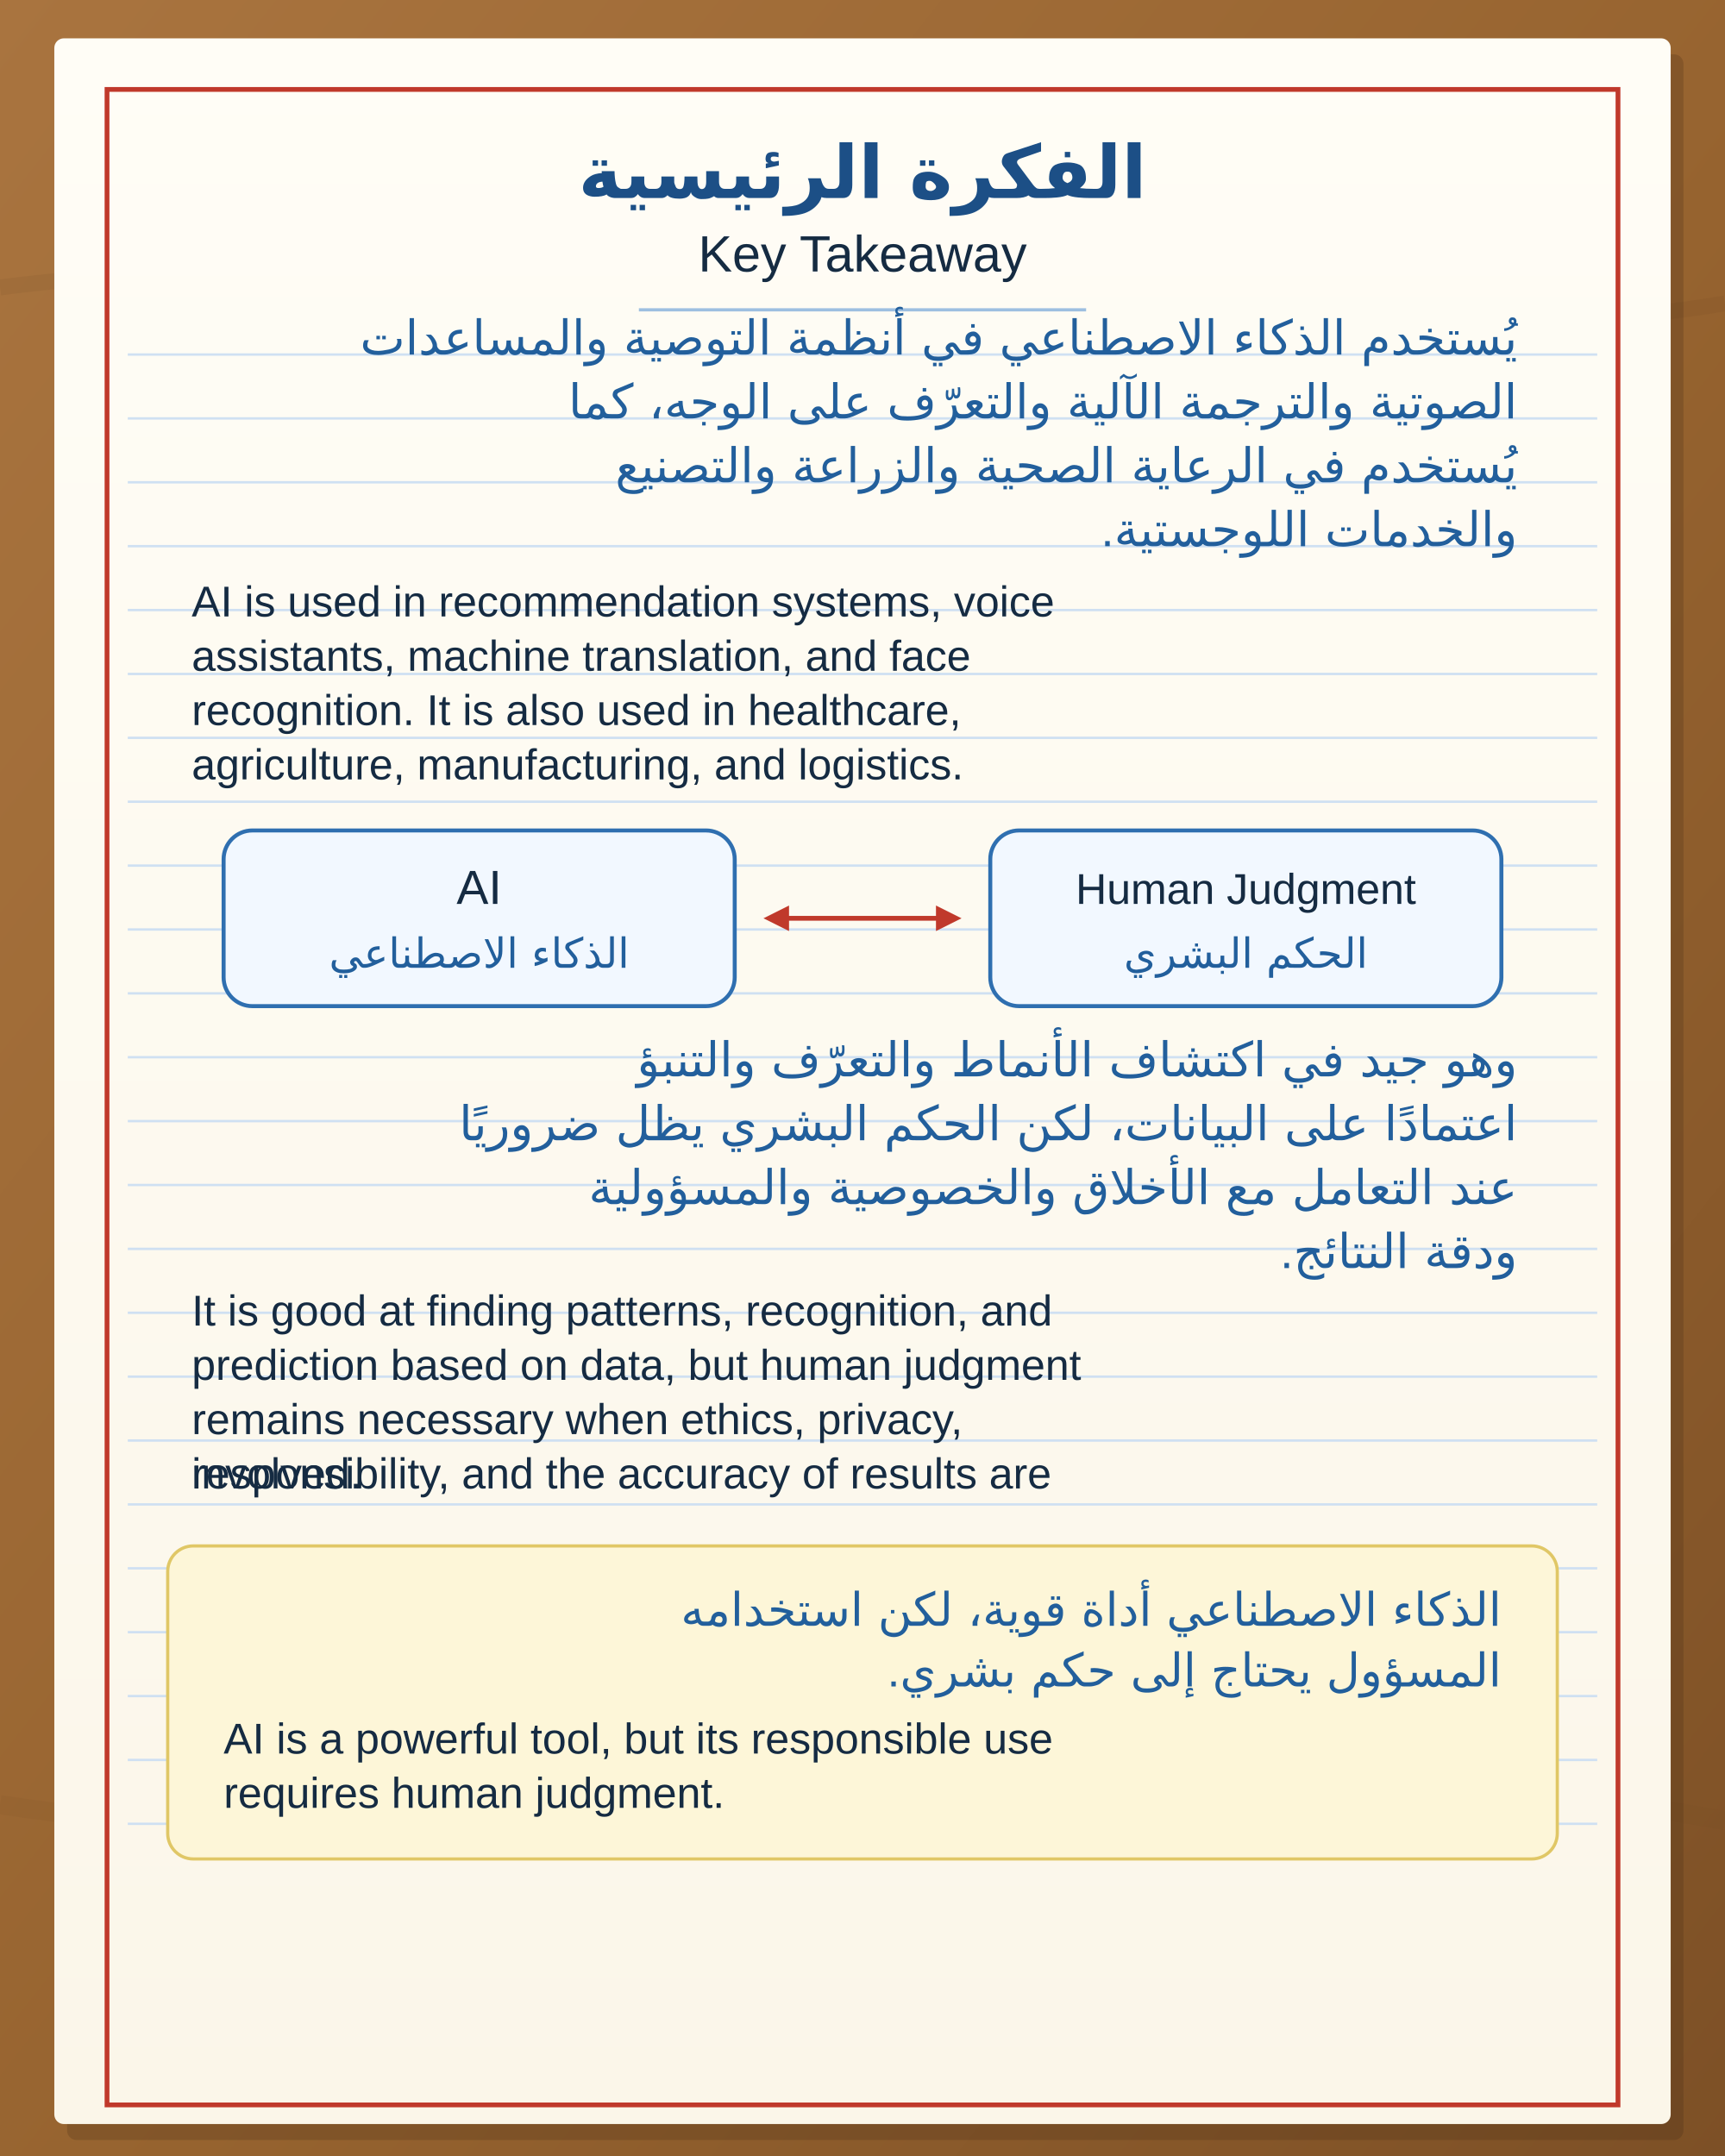
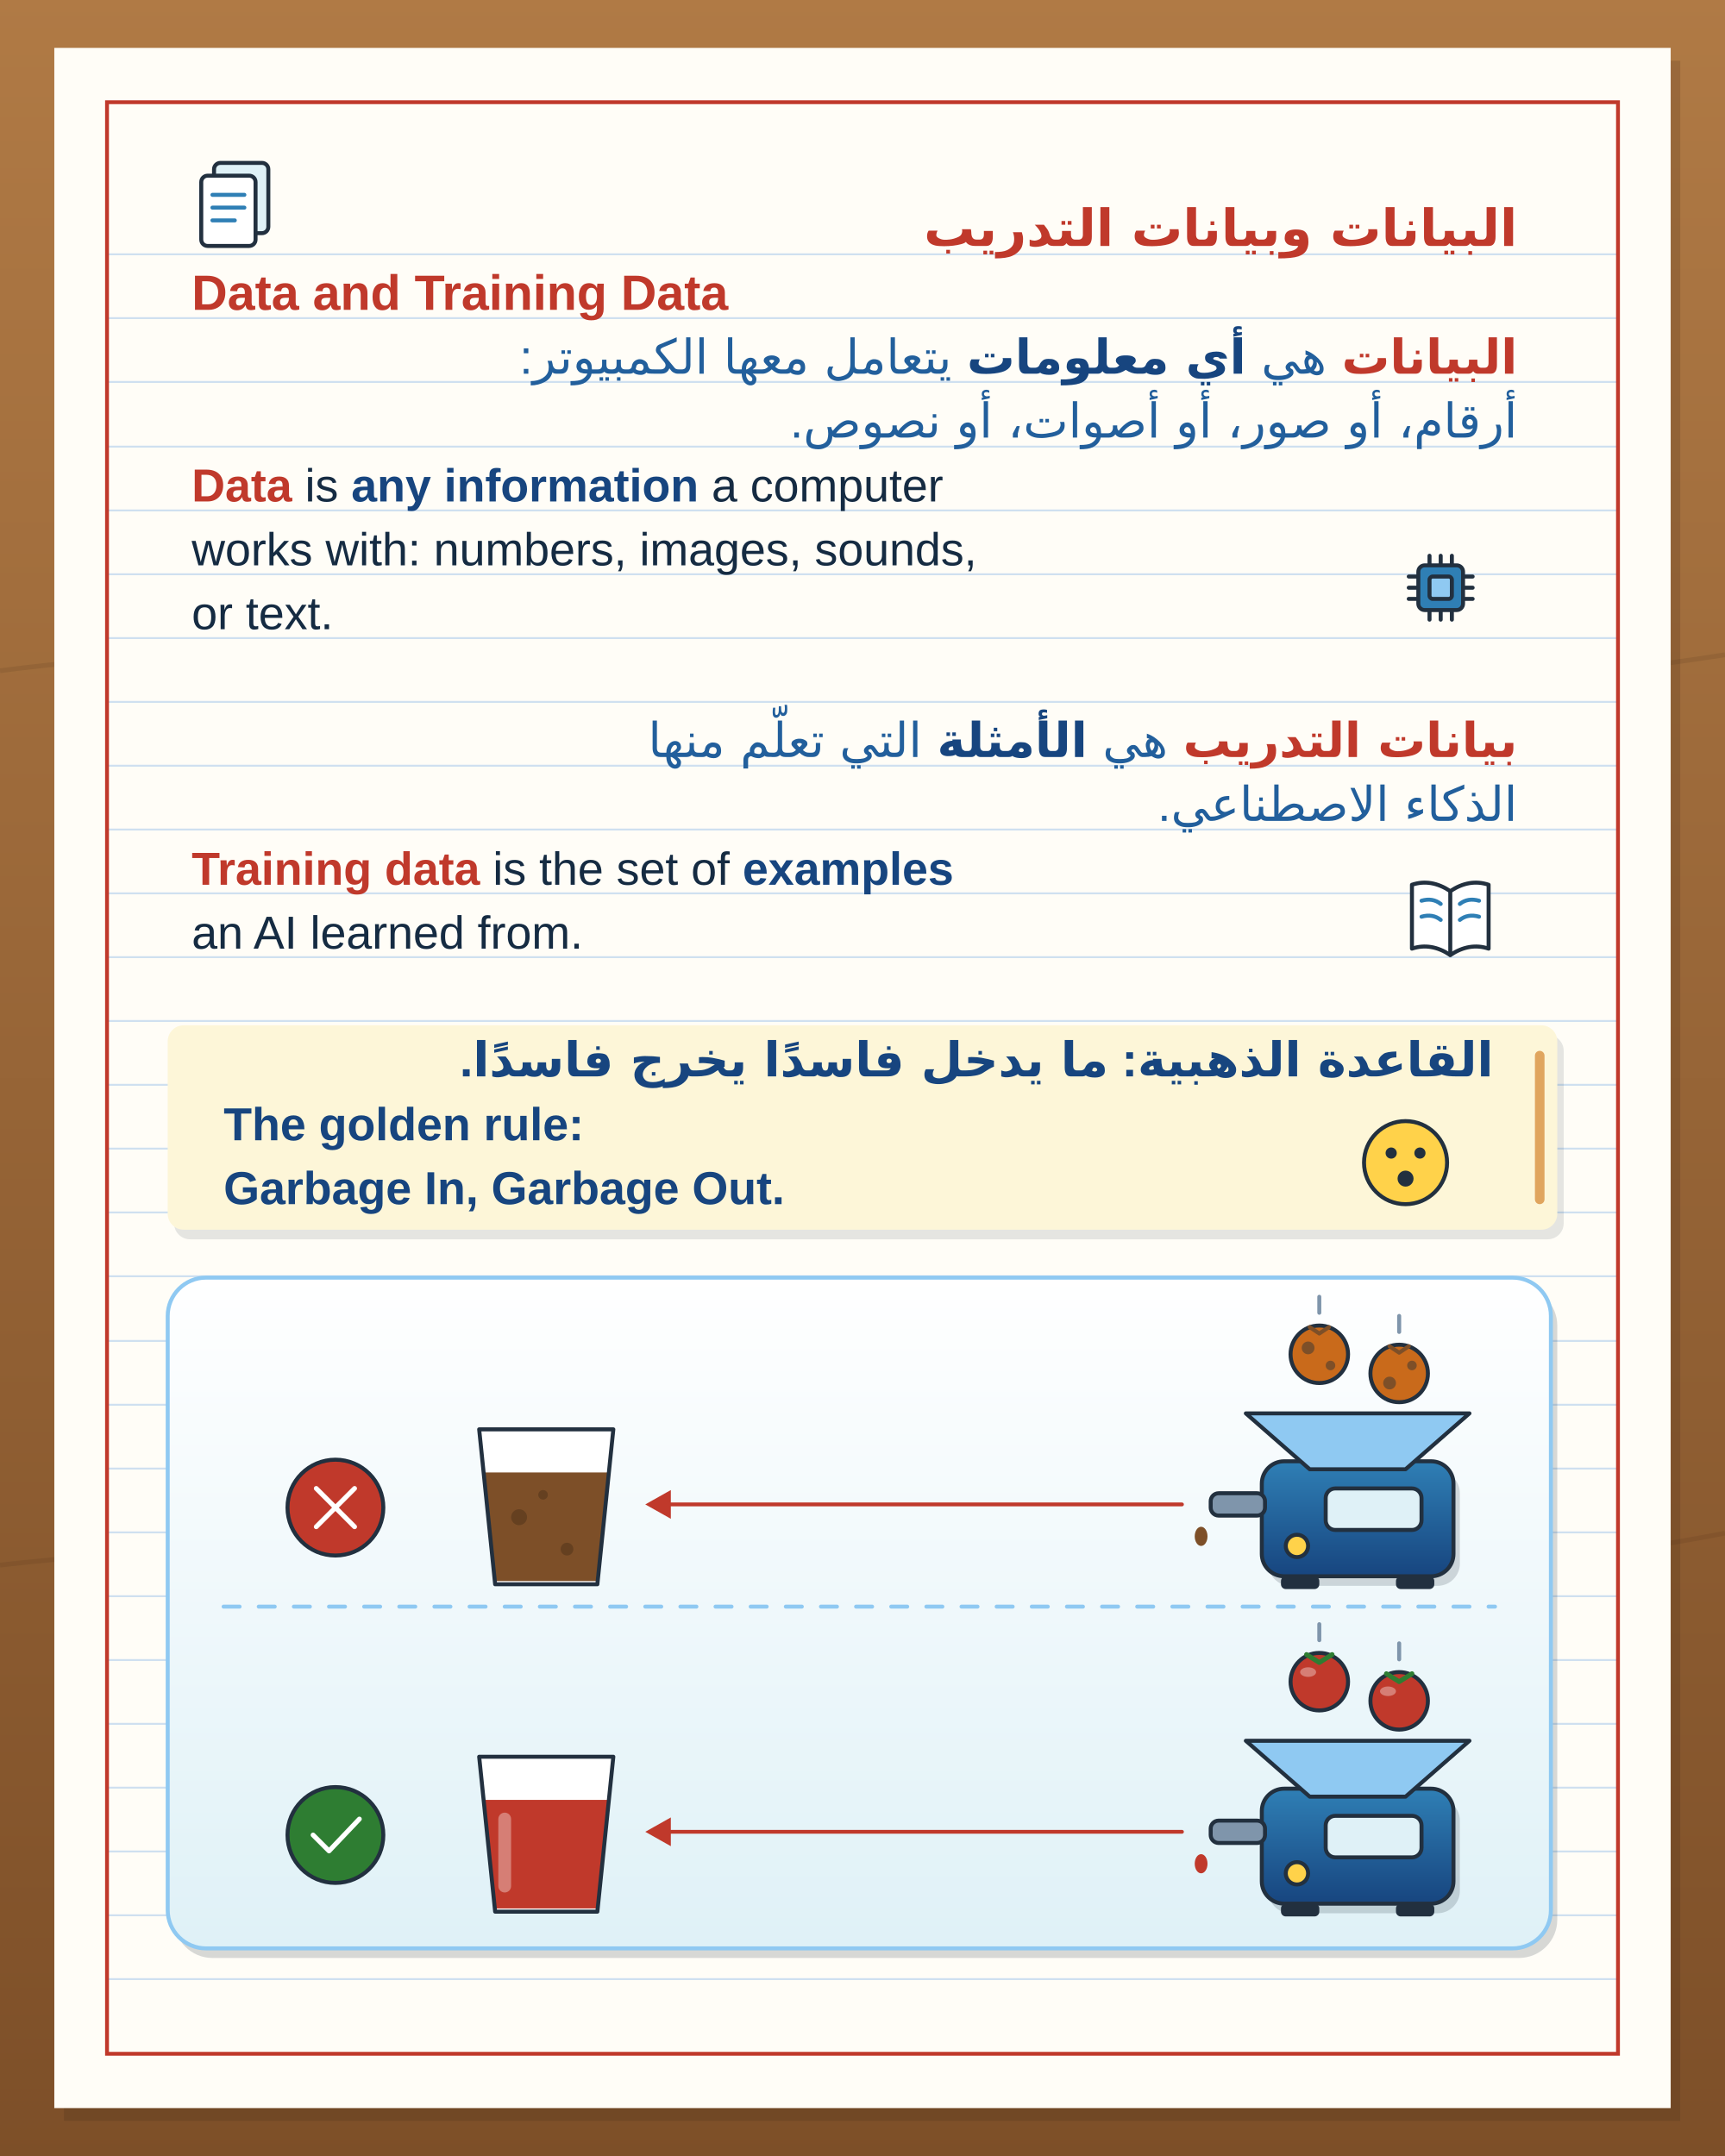
<svg xmlns="http://www.w3.org/2000/svg" width="1080" height="1350" viewBox="0 0 1080 1350" preserveAspectRatio="xMidYMid meet" style="width:100%;height:auto;max-width:1080px;display:block;margin:0 auto;">
  <defs>
-     <linearGradient id="ktWoodGrad" x1="0" y1="0" x2="1" y2="1">
-       <stop offset="0%" stop-color="#a9743f" />
-       <stop offset="55%" stop-color="#96632f" />
-       <stop offset="100%" stop-color="#7d5026" />
+     <linearGradient id="pmDesk" x1="0" y1="0" x2="0" y2="1">
+       <stop offset="0" stop-color="#b07a45" />
+       <stop offset="1" stop-color="#7d4f28" />
    </linearGradient>
-     <linearGradient id="ktPaperGrad" x1="0" y1="0" x2="0" y2="1">
-       <stop offset="0%" stop-color="#fffdf6" />
-       <stop offset="100%" stop-color="#fbf6e9" />
+     <pattern id="pmRules" x="0" y="120" width="1080" height="40" patternUnits="userSpaceOnUse">
+       <line x1="0" y1="39.5" x2="1080" y2="39.5" stroke="#cfe0f0" stroke-width="1.4" />
+     </pattern>
+   </defs>
+   <rect x="0" y="0" width="1080" height="1350" fill="url(#pmDesk)" />
+   <path d="M0 420 C 300 380, 700 470, 1080 410" fill="none" stroke="#3a2411" stroke-width="3" opacity=".12" />
+   <path d="M0 980 C 350 940, 720 1030, 1080 960" fill="none" stroke="#3a2411" stroke-width="3" opacity=".12" />
+   <rect x="40" y="38" width="1012" height="1290" fill="#3a2411" opacity=".18" />
+   <rect x="34" y="30" width="1012" height="1290" fill="#fffdf7" />
+   <rect x="67" y="120" width="946" height="1152" fill="url(#pmRules)" />
+   <rect x="67" y="64" width="946" height="1222" fill="none" stroke="#c0392b" stroke-width="2.4" />
+   <defs>
+     <linearGradient id="ilBack" x1="0" y1="0" x2="0" y2="1">
+       <stop offset="0" stop-color="#ffffff" />
+       <stop offset="1" stop-color="#dff1f7" />
+     </linearGradient>
+     <linearGradient id="ilBody" x1="0" y1="0" x2="0" y2="1">
+       <stop offset="0" stop-color="#2f7fb5" />
+       <stop offset="1" stop-color="#17457f" />
    </linearGradient>
  </defs>
-   <rect x="0" y="0" width="1080" height="1350" fill="url(#ktWoodGrad)" />
-   <path d="M0,180 C300,140 780,240 1080,190" stroke="#6f4520" stroke-width="10" fill="none" opacity=".12" />
-   <path d="M0,1130 C320,1180 760,1080 1080,1140" stroke="#6f4520" stroke-width="12" fill="none" opacity=".10" />
-   <rect x="42" y="34" width="1012" height="1306" rx="6" fill="#3b2410" opacity=".22" />
-   <rect x="34" y="24" width="1012" height="1306" rx="6" fill="url(#ktPaperGrad)" />
-   <g stroke="#cfe0f2" stroke-width="1.5">
-     <line x1="80" y1="222" x2="1000" y2="222" />
-     <line x1="80" y1="262" x2="1000" y2="262" />
-     <line x1="80" y1="302" x2="1000" y2="302" />
-     <line x1="80" y1="342" x2="1000" y2="342" />
-     <line x1="80" y1="382" x2="1000" y2="382" />
-     <line x1="80" y1="422" x2="1000" y2="422" />
-     <line x1="80" y1="462" x2="1000" y2="462" />
-     <line x1="80" y1="502" x2="1000" y2="502" />
-     <line x1="80" y1="542" x2="1000" y2="542" />
-     <line x1="80" y1="582" x2="1000" y2="582" />
-     <line x1="80" y1="622" x2="1000" y2="622" />
-     <line x1="80" y1="662" x2="1000" y2="662" />
-     <line x1="80" y1="702" x2="1000" y2="702" />
-     <line x1="80" y1="742" x2="1000" y2="742" />
-     <line x1="80" y1="782" x2="1000" y2="782" />
-     <line x1="80" y1="822" x2="1000" y2="822" />
-     <line x1="80" y1="862" x2="1000" y2="862" />
-     <line x1="80" y1="902" x2="1000" y2="902" />
-     <line x1="80" y1="942" x2="1000" y2="942" />
-     <line x1="80" y1="982" x2="1000" y2="982" />
-     <line x1="80" y1="1022" x2="1000" y2="1022" />
-     <line x1="80" y1="1062" x2="1000" y2="1062" />
-     <line x1="80" y1="1102" x2="1000" y2="1102" />
-     <line x1="80" y1="1142" x2="1000" y2="1142" />
+   <rect x="109" y="648" width="870" height="128" rx="10" fill="#22303f" opacity=".12" />
+   <rect x="105" y="642" width="870" height="128" rx="10" fill="#fdf6d8" />
+   <rect x="961" y="658" width="6" height="96" rx="3" fill="#e0a55e" />
+   <g stroke-linecap="round" stroke-linejoin="round">
+     <rect x="109" y="806" width="866" height="420" rx="24" fill="#22303f" opacity=".18" />
+     <rect x="105" y="800" width="866" height="420" rx="24" fill="url(#ilBack)" stroke="#8fc9f2" stroke-width="2.5" />
+     <line x1="140" y1="1006" x2="936" y2="1006" stroke="#8fc9f2" stroke-width="2.5" stroke-dasharray="10 12" stroke-linecap="round" />
+     <g>
+       <path d="M826 812 V822 M876 824 V834" fill="none" stroke="#7f95ab" stroke-width="2.5" stroke-linecap="round" />
+       <g stroke="#22303f" stroke-width="2.5">
+         <circle cx="826" cy="848" r="18" fill="#c96a1b" />
+         <circle cx="876" cy="860" r="18" fill="#c96a1b" />
+       </g>
+       <circle cx="819" cy="844" r="4" fill="#7d4f28" />
+       <circle cx="833" cy="855" r="3" fill="#7d4f28" />
+       <circle cx="870" cy="866" r="4" fill="#7d4f28" />
+       <circle cx="884" cy="855" r="3" fill="#7d4f28" />
+       <path d="M820 831 L826 835 L832 831 M870 843 L876 847 L882 843" fill="none" stroke="#7d4f28" stroke-width="2.5" stroke-linecap="round" />
+       <rect x="794" y="921" width="120" height="72" rx="14" fill="#22303f" opacity=".18" />
+       <rect x="790" y="915" width="120" height="72" rx="14" fill="url(#ilBody)" stroke="#22303f" stroke-width="2.5" />
+       <polygon points="780,885 920,885 880,920 820,920" fill="#8fc9f2" stroke="#22303f" stroke-width="2.5" />
+       <rect x="830" y="932" width="60" height="26" rx="6" fill="#dff1f7" stroke="#22303f" stroke-width="2.5" />
+       <circle cx="812" cy="968" r="7" fill="#ffd24a" stroke="#22303f" stroke-width="2.5" />
+       <rect x="758" y="935" width="34" height="14" rx="5" fill="#7f95ab" stroke="#22303f" stroke-width="2.5" />
+       <rect x="802" y="987" width="24" height="8" rx="3" fill="#22303f" />
+       <rect x="874" y="987" width="24" height="8" rx="3" fill="#22303f" />
+       <ellipse cx="752" cy="962" rx="4" ry="6" fill="#7d4f28" />
+       <line x1="740" y1="942" x2="420" y2="942" stroke="#c0392b" stroke-width="2.4" stroke-linecap="round" />
+       <polygon points="404,942 420,933 420,951" fill="#c0392b" />
+       <polygon points="300,895 384,895 374,992 310,992" fill="#ffffff" />
+       <polygon points="303,922 381,922 374,990 310,990" fill="#7d4f28" />
+       <circle cx="325" cy="950" r="5" fill="#3a2411" opacity=".35" />
+       <circle cx="355" cy="970" r="4" fill="#3a2411" opacity=".35" />
+       <circle cx="340" cy="936" r="3" fill="#3a2411" opacity=".35" />
+       <polygon points="300,895 384,895 374,992 310,992" fill="none" stroke="#22303f" stroke-width="2.5" />
+       <circle cx="210" cy="944" r="30" fill="#c0392b" stroke="#22303f" stroke-width="2.5" />
+       <path d="M198 932 L222 956 M222 932 L198 956" fill="none" stroke="#ffffff" stroke-width="3" stroke-linecap="round" />
+     </g>
+     <g transform="translate(0 205)">
+       <path d="M826 812 V822 M876 824 V834" fill="none" stroke="#7f95ab" stroke-width="2.5" stroke-linecap="round" />
+       <g stroke="#22303f" stroke-width="2.5">
+         <circle cx="826" cy="848" r="18" fill="#c0392b" />
+         <circle cx="876" cy="860" r="18" fill="#c0392b" />
+       </g>
+       <ellipse cx="819" cy="842" rx="5" ry="3" fill="#ffffff" opacity=".35" />
+       <ellipse cx="869" cy="854" rx="5" ry="3" fill="#ffffff" opacity=".35" />
+       <path d="M818 831 L826 836 L834 831 M868 843 L876 848 L884 843" fill="none" stroke="#2e7d32" stroke-width="3" stroke-linecap="round" />
+       <rect x="794" y="921" width="120" height="72" rx="14" fill="#22303f" opacity=".18" />
+       <rect x="790" y="915" width="120" height="72" rx="14" fill="url(#ilBody)" stroke="#22303f" stroke-width="2.5" />
+       <polygon points="780,885 920,885 880,920 820,920" fill="#8fc9f2" stroke="#22303f" stroke-width="2.5" />
+       <rect x="830" y="932" width="60" height="26" rx="6" fill="#dff1f7" stroke="#22303f" stroke-width="2.5" />
+       <circle cx="812" cy="968" r="7" fill="#ffd24a" stroke="#22303f" stroke-width="2.5" />
+       <rect x="758" y="935" width="34" height="14" rx="5" fill="#7f95ab" stroke="#22303f" stroke-width="2.5" />
+       <rect x="802" y="987" width="24" height="8" rx="3" fill="#22303f" />
+       <rect x="874" y="987" width="24" height="8" rx="3" fill="#22303f" />
+       <ellipse cx="752" cy="962" rx="4" ry="6" fill="#c0392b" />
+       <line x1="740" y1="942" x2="420" y2="942" stroke="#c0392b" stroke-width="2.4" stroke-linecap="round" />
+       <polygon points="404,942 420,933 420,951" fill="#c0392b" />
+       <polygon points="300,895 384,895 374,992 310,992" fill="#ffffff" />
+       <polygon points="303,922 381,922 374,990 310,990" fill="#c0392b" />
+       <rect x="312" y="930" width="8" height="50" rx="4" fill="#ffffff" opacity=".35" />
+       <polygon points="300,895 384,895 374,992 310,992" fill="none" stroke="#22303f" stroke-width="2.5" />
+       <circle cx="210" cy="944" r="30" fill="#2e7d32" stroke="#22303f" stroke-width="2.5" />
+       <path d="M196 944 L206 954 L225 934" fill="none" stroke="#ffffff" stroke-width="3" stroke-linecap="round" stroke-linejoin="round" />
+     </g>
  </g>
-   <rect x="67" y="56" width="946" height="1262" fill="none" stroke="#c0392b" stroke-width="3" />
-   <rect x="105" y="968" width="870" height="196" rx="16" fill="#fdf6d8" stroke="#e0c766" stroke-width="2" />
-   <rect x="140" y="520" width="320" height="110" rx="18" fill="#f2f8ff" stroke="#2f6fb0" stroke-width="2.5" />
-   <rect x="620" y="520" width="320" height="110" rx="18" fill="#f2f8ff" stroke="#2f6fb0" stroke-width="2.5" />
-   <line x1="492" y1="575" x2="588" y2="575" stroke="#c0392b" stroke-width="3" />
-   <polygon points="478,575 494,567 494,583" fill="#c0392b" />
-   <polygon points="602,575 586,567 586,583" fill="#c0392b" />
-   <line x1="400" y1="194" x2="680" y2="194" stroke="#9dbfe0" stroke-width="2" />
-   <text x="540" y="124" direction="rtl" unicode-bidi="plaintext" text-anchor="middle" font-family="Tahoma, Arial, Segoe UI, sans-serif" font-size="46" font-weight="bold" fill="#1c4f86">الفكرة الرئيسية</text>
-   <text x="540" y="170" direction="ltr" unicode-bidi="plaintext" text-anchor="middle" font-family="Segoe Print, Comic Sans MS, Arial, sans-serif" font-size="32" fill="#152b42">Key Takeaway</text>
-   <text x="950" y="222" direction="rtl" unicode-bidi="plaintext" text-anchor="start" font-family="Tahoma, Arial, Segoe UI, sans-serif" font-size="30" fill="#225f9c">
-     <tspan x="950" dy="0">يُستخدم الذكاء الاصطناعي في أنظمة التوصية والمساعدات</tspan>
-     <tspan x="950" dy="40">الصوتية والترجمة الآلية والتعرّف على الوجه، كما</tspan>
-     <tspan x="950" dy="40">يُستخدم في الرعاية الصحية والزراعة والتصنيع</tspan>
-     <tspan x="950" dy="40">والخدمات اللوجستية.</tspan>
+   <g transform="translate(120 100)" stroke="#22303f" stroke-width="2.5" stroke-linecap="round" stroke-linejoin="round">
+     <rect x="14" y="2" width="34" height="44" rx="4" fill="#dff1f7" />
+     <rect x="6" y="10" width="34" height="44" rx="4" fill="#ffffff" />
+     <path d="M13 22 H33 M13 30 H33 M13 38 H27" fill="none" stroke="#2f7fb5" />
+   </g>
+   <g transform="translate(880 346)" stroke="#22303f" stroke-width="2.5" stroke-linecap="round" stroke-linejoin="round">
+     <path d="M15 8 V2 M22 8 V2 M29 8 V2 M15 36 V42 M22 36 V42 M29 36 V42 M8 15 H2 M8 22 H2 M8 29 H2 M36 15 H42 M36 22 H42 M36 29 H42" fill="none" />
+     <rect x="8" y="8" width="28" height="28" rx="4" fill="#2f7fb5" />
+     <rect x="15" y="15" width="14" height="14" rx="2" fill="#8fc9f2" />
+   </g>
+   <g transform="translate(880 546)" stroke="#22303f" stroke-width="2.5" stroke-linecap="round" stroke-linejoin="round">
+     <path d="M28 12 Q16 4 4 8 V48 Q16 44 28 52 Q40 44 52 48 V8 Q40 4 28 12 Z" fill="#ffffff" />
+     <path d="M28 12 V52" fill="none" />
+     <path d="M10 18 Q17 16 22 20 M10 28 Q17 26 22 30 M34 20 Q39 16 46 18 M34 30 Q39 26 46 28" fill="none" stroke="#2f7fb5" />
+   </g>
+   <g transform="translate(880 728)">
+     <circle cx="0" cy="0" r="26" fill="#ffd24a" stroke="#22303f" stroke-width="2.5" />
+     <circle cx="-9" cy="-6" r="3.5" fill="#22303f" />
+     <circle cx="9" cy="-6" r="3.5" fill="#22303f" />
+     <circle cx="0" cy="10" r="5" fill="#22303f" />
+   </g>
+   <text x="950" y="154" direction="rtl" unicode-bidi="plaintext" text-anchor="start" font-family="Tahoma, Arial, Segoe UI, sans-serif" font-size="32" font-weight="bold" fill="#c0392b">
+     <tspan x="950" dy="0">البيانات وبيانات التدريب</tspan>
  </text>
-   <text x="120" y="386" direction="ltr" unicode-bidi="plaintext" text-anchor="start" font-family="Segoe Print, Comic Sans MS, Arial, sans-serif" font-size="27" fill="#152b42">
-     <tspan x="120" dy="0">AI is used in recommendation systems, voice</tspan>
-     <tspan x="120" dy="34">assistants, machine translation, and face</tspan>
-     <tspan x="120" dy="34">recognition. It is also used in healthcare,</tspan>
-     <tspan x="120" dy="34">agriculture, manufacturing, and logistics.</tspan>
+   <text x="120" y="194" direction="ltr" unicode-bidi="plaintext" text-anchor="start" font-family="Segoe Print, Comic Sans MS, Arial, sans-serif" font-size="31" font-weight="bold" fill="#c0392b">
+     <tspan x="120" dy="0">Data and Training Data</tspan>
  </text>
-   <text x="300" y="566" direction="ltr" unicode-bidi="plaintext" text-anchor="middle" font-family="Segoe Print, Comic Sans MS, Arial, sans-serif" font-size="30" fill="#152b42">AI</text>
-   <text x="300" y="606" direction="rtl" unicode-bidi="plaintext" text-anchor="middle" font-family="Tahoma, Arial, Segoe UI, sans-serif" font-size="26" fill="#225f9c">الذكاء الاصطناعي</text>
-   <text x="780" y="566" direction="ltr" unicode-bidi="plaintext" text-anchor="middle" font-family="Segoe Print, Comic Sans MS, Arial, sans-serif" font-size="27" fill="#152b42">Human Judgment</text>
-   <text x="780" y="606" direction="rtl" unicode-bidi="plaintext" text-anchor="middle" font-family="Tahoma, Arial, Segoe UI, sans-serif" font-size="26" fill="#225f9c">الحكم البشري</text>
-   <text x="950" y="674" direction="rtl" unicode-bidi="plaintext" text-anchor="start" font-family="Tahoma, Arial, Segoe UI, sans-serif" font-size="30" fill="#225f9c">
-     <tspan x="950" dy="0">وهو جيد في اكتشاف الأنماط والتعرّف والتنبؤ</tspan>
-     <tspan x="950" dy="40">اعتمادًا على البيانات، لكن الحكم البشري يظل ضروريًا</tspan>
-     <tspan x="950" dy="40">عند التعامل مع الأخلاق والخصوصية والمسؤولية</tspan>
-     <tspan x="950" dy="40">ودقة النتائج.</tspan>
+   <text x="950" y="234" direction="rtl" unicode-bidi="plaintext" text-anchor="start" font-family="Tahoma, Arial, Segoe UI, sans-serif" font-size="30" fill="#225f9c">
+     <tspan x="950" dy="0">
+       <tspan font-weight="bold" fill="#c0392b">البيانات</tspan> هي <tspan font-weight="bold" fill="#17457f">أي معلومات</tspan> يتعامل معها الكمبيوتر:</tspan>
+     <tspan x="950" dy="40">أرقام، أو صور، أو أصوات، أو نصوص.</tspan>
  </text>
-   <text x="120" y="830" direction="ltr" unicode-bidi="plaintext" text-anchor="start" font-family="Segoe Print, Comic Sans MS, Arial, sans-serif" font-size="27" fill="#152b42">
-     <tspan x="120" dy="0">It is good at finding patterns, recognition, and</tspan>
-     <tspan x="120" dy="34">prediction based on data, but human judgment</tspan>
-     <tspan x="120" dy="34">remains necessary when ethics, privacy,</tspan>
-     <tspan x="120" dy="34">responsibility, and the accuracy of results are</tspan>
+   <text x="120" y="314" direction="ltr" unicode-bidi="plaintext" text-anchor="start" font-family="Segoe Print, Comic Sans MS, Arial, sans-serif" font-size="29" fill="#152b42">
+     <tspan x="120" dy="0">
+       <tspan font-weight="bold" fill="#c0392b">Data</tspan> is <tspan font-weight="bold" fill="#17457f">any information</tspan> a computer</tspan>
+     <tspan x="120" dy="40">works with: numbers, images, sounds,</tspan>
+     <tspan x="120" dy="40">or text.</tspan>
  </text>
-   <text x="120" y="932" direction="ltr" unicode-bidi="plaintext" text-anchor="start" font-family="Segoe Print, Comic Sans MS, Arial, sans-serif" font-size="27" fill="#152b42">involved.</text>
-   <text x="940" y="1018" direction="rtl" unicode-bidi="plaintext" text-anchor="start" font-family="Tahoma, Arial, Segoe UI, sans-serif" font-size="29" fill="#225f9c">
-     <tspan x="940" dy="0">الذكاء الاصطناعي أداة قوية، لكن استخدامه</tspan>
-     <tspan x="940" dy="38">المسؤول يحتاج إلى حكم بشري.</tspan>
+   <text x="950" y="474" direction="rtl" unicode-bidi="plaintext" text-anchor="start" font-family="Tahoma, Arial, Segoe UI, sans-serif" font-size="30" fill="#225f9c">
+     <tspan x="950" dy="0">
+       <tspan font-weight="bold" fill="#c0392b">بيانات التدريب</tspan> هي <tspan font-weight="bold" fill="#17457f">الأمثلة</tspan> التي تعلّم منها</tspan>
+     <tspan x="950" dy="40">الذكاء الاصطناعي.</tspan>
  </text>
-   <text x="140" y="1098" direction="ltr" unicode-bidi="plaintext" text-anchor="start" font-family="Segoe Print, Comic Sans MS, Arial, sans-serif" font-size="27" fill="#152b42">
-     <tspan x="140" dy="0">AI is a powerful tool, but its responsible use</tspan>
-     <tspan x="140" dy="34">requires human judgment.</tspan>
+   <text x="120" y="554" direction="ltr" unicode-bidi="plaintext" text-anchor="start" font-family="Segoe Print, Comic Sans MS, Arial, sans-serif" font-size="29" fill="#152b42">
+     <tspan x="120" dy="0">
+       <tspan font-weight="bold" fill="#c0392b">Training data</tspan> is the set of <tspan font-weight="bold" fill="#17457f">examples</tspan>
+     </tspan>
+     <tspan x="120" dy="40">an AI learned from.</tspan>
+   </text>
+   <text x="935" y="674" direction="rtl" unicode-bidi="plaintext" text-anchor="start" font-family="Tahoma, Arial, Segoe UI, sans-serif" font-size="30" font-weight="bold" fill="#17457f">
+     <tspan x="935" dy="0">القاعدة الذهبية: ما يدخل فاسدًا يخرج فاسدًا.</tspan>
+   </text>
+   <text x="140" y="714" direction="ltr" unicode-bidi="plaintext" text-anchor="start" font-family="Segoe Print, Comic Sans MS, Arial, sans-serif" font-size="29" font-weight="bold" fill="#17457f">
+     <tspan x="140" dy="0">The golden rule:</tspan>
+     <tspan x="140" dy="40">Garbage In, Garbage Out.</tspan>
  </text>
</svg>
